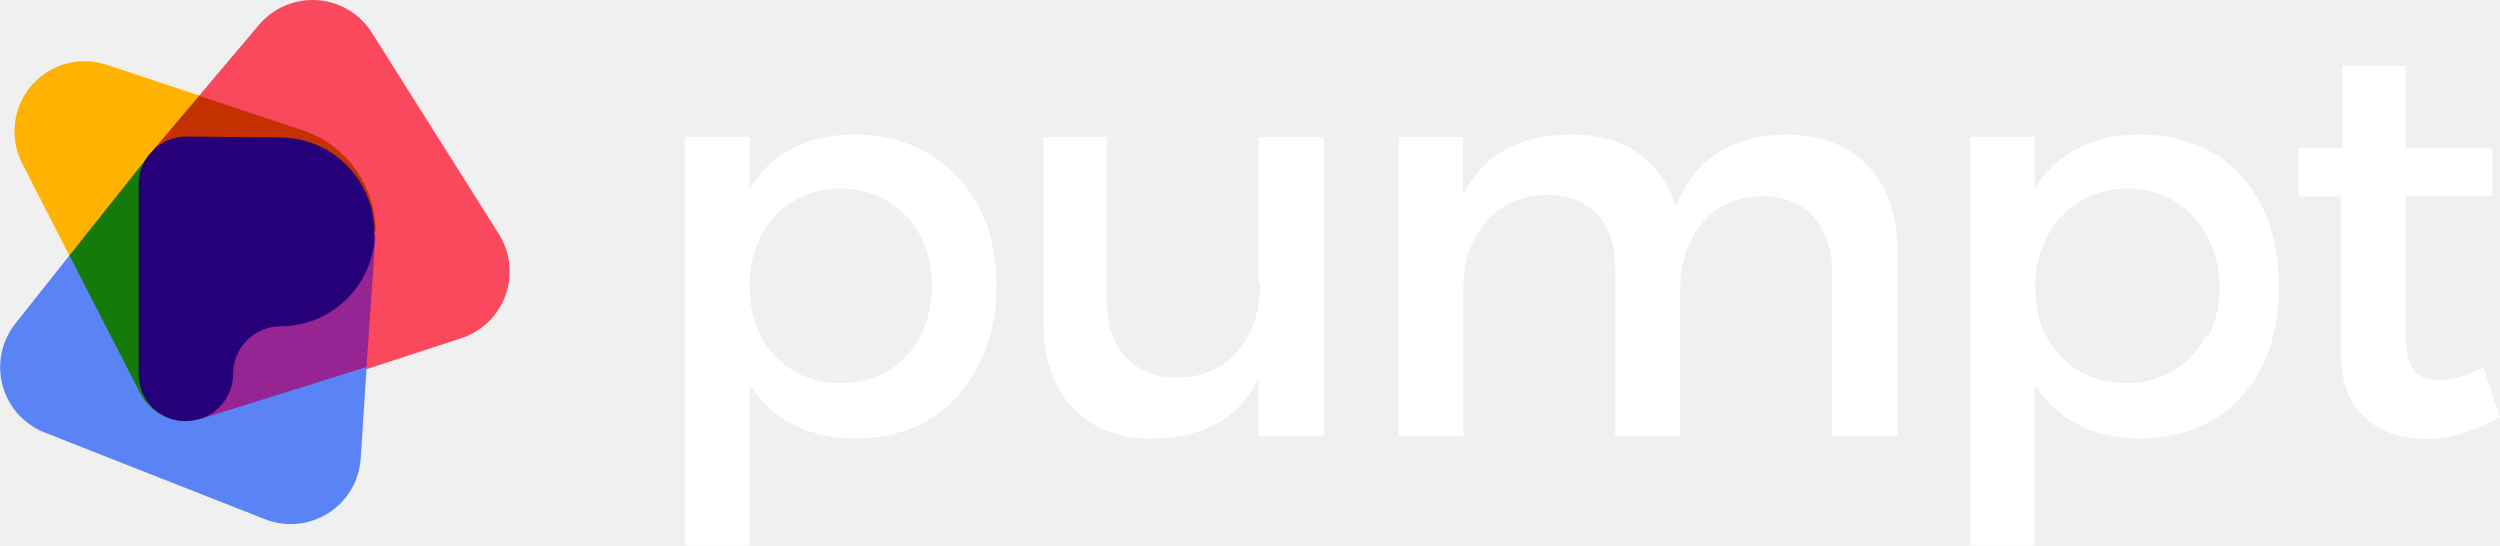
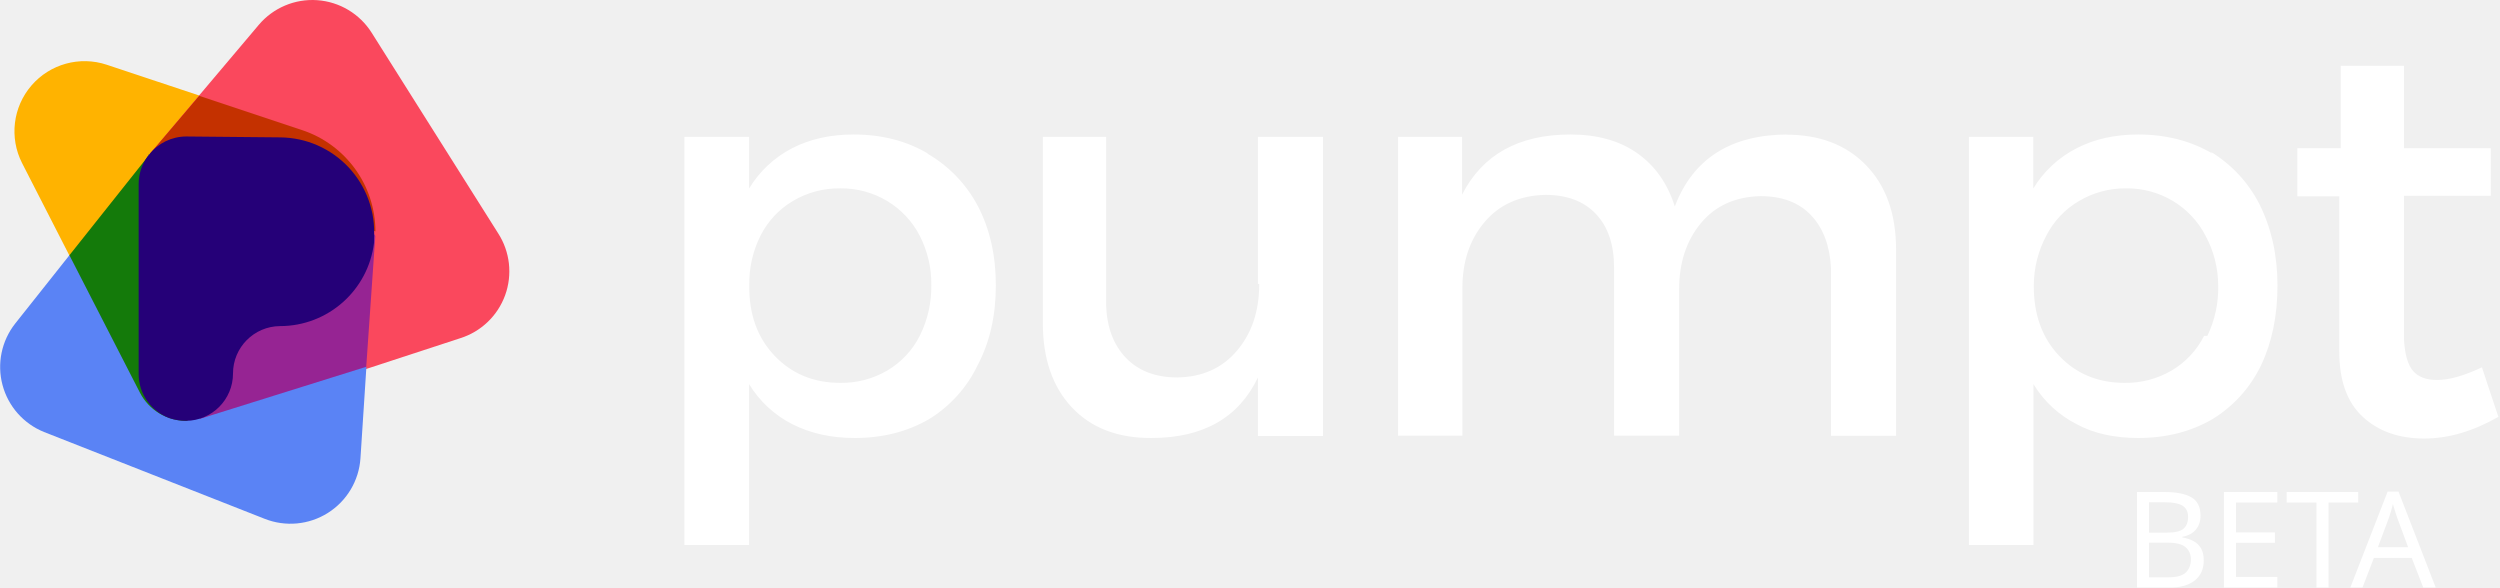
- <svg xmlns="http://www.w3.org/2000/svg" id="Layer_1" data-name="Layer 1" viewBox="0 0 1382.1 301.5">
-   <defs>
-     <style>
-             .cls-1{fill:#ffb300;}.cls-2{fill:#fa485d;}.cls-3{fill:#5a83f5;}.cls-4{fill:#c43100;}.cls-5{fill:#962493;}.cls-6{fill:#147a0a;}.cls-7{fill:#250078;}.cls-8{fill:#fff;}
-         </style>
-   </defs>
-   <g id="Sign">
-     <path style="fill:#ffb300;" id="Yellow" d="M12.2 90.2A38.8 38.8 0 0 1 59 35.8l108.2 36a59.2 59.2 0 0 1 40.5 56.3 52.4 52.4 0 0 1-52.4 53 26.2 26.2 0 0 0-26.3 26 26.2 26.2 0 0 1-26 26 28.7 28.7 0 0 1-25.3-15z" class="cls-1" />
-     <path id="Magenta" d="M83 85l27-32 33.2-39.3a38.8 38.8 0 0 1 62.4 4.4l70 111a38.8 38.8 0 0 1-21 58l-52 17z" class="cls-2" />
-     <path id="Blue" d="M38.4 141.2L8.4 179a38.8 38.8 0 0 0 16 60l122 48a38.8 38.8 0 0 0 53-33.4l3.3-50.7z" class="cls-3" />
-     <path id="Red" d="M207.7 128a59.2 59.2 0 0 0-40.5-56l-57-19L83 85" class="cls-4" />
-     <path id="Purple" d="M110.6 231.7l92-28.8 5-72c.3-7-43.4-1-65.4 22-28.2 29-36 79-31.6 77z" class="cls-5" />
-     <path id="Green" d="M82.6 85.6l-44.2 55.6 39 76a28.7 28.7 0 0 0 25.5 15.6c14 0-16-153.4-21-147.2z" class="cls-6" />
-     <path id="Deep_Blue" d="M76.7 206.8a26 26 0 0 0 17 24.5 28.6 28.6 0 0 0 9.2 1.5 26.2 26.2 0 0 0 26-26.2 26.2 26.2 0 0 1 26-26.2 52.4 52.4 0 0 0 52-46v-2.7A52.4 52.4 0 0 0 155 76l-52-.5a26.2 26.2 0 0 0-20.5 10l-1 1.2a26.2 26.2 0 0 0-4.8 15z" data-name="Deep Blue" class="cls-7" />
+ <svg xmlns="http://www.w3.org/2000/svg" width="1383px" height="325px" viewBox="0 0 1383 325" version="1.1">
+   <defs />
+   <g id="Artboard" stroke="none" stroke-width="1" fill="none" fill-rule="evenodd">
+     <g id="Sign" fill-rule="nonzero">
+       <path d="M12.2,90.2 C5.079,76.179 7.125,59.247 17.381,47.326 C27.636,35.405 44.073,30.853 59,35.8 L167.2,71.8 C191.43,79.867 207.757,102.562 207.7,128.1 C207.86,142.101 202.41,155.584 192.566,165.541 C182.722,175.498 169.302,181.101 155.3,181.1 C140.869,181.044 129.11,192.669 129,207.1 C128.891,221.414 117.314,232.991 103,233.1 C92.451,233.13 82.736,227.37 77.7,218.1 L12.2,90.2 Z" id="Yellow" fill="#FFB300" />
+       <path d="M83,85 L110,53 L143.2,13.7 C151.192,4.281 163.192,-0.77 175.514,0.099 C187.836,0.968 199.009,7.653 205.6,18.1 L275.6,129.1 C282.143,139.275 283.566,151.92 279.447,163.295 C275.329,174.669 266.141,183.472 254.6,187.1 L202.6,204.1 L83,85 Z" id="Magenta" fill="#FA485D" />
+       <path d="M38.4,141.2 L8.4,179 C0.841,188.599 -1.755,201.197 1.393,213.002 C4.541,224.807 13.066,234.439 24.4,239 L146.4,287 C157.91,291.56 170.905,290.354 181.378,283.754 C191.852,277.153 198.547,265.951 199.4,253.6 L202.7,202.9 L38.4,141.2 Z" id="Blue" fill="#5A83F5" />
+       <path d="M207.7,128 C207.627,102.573 191.326,80.032 167.2,72 L110.2,53 L83,85" id="Red" fill="#C43100" />
+       <path d="M110.6,231.7 L202.6,202.9 L207.6,130.9 C207.9,123.9 164.2,129.9 142.2,152.9 C114,181.9 106.2,231.9 110.6,229.9 L110.6,231.7 Z" id="Purple" fill="#962493" />
+       <path d="M82.6,85.6 L38.4,141.2 L77.4,217.2 C82.307,226.766 92.149,232.787 102.9,232.8 C116.9,232.8 86.9,79.4 81.9,85.6 L82.6,85.6 Z" id="Green" fill="#147A0A" />
+       <path d="M76.7,206.8 C76.655,217.728 83.448,227.517 93.7,231.3 C96.664,232.3 99.772,232.806 102.9,232.8 C117.292,232.69 128.9,220.992 128.9,206.6 C128.9,192.208 140.508,180.51 154.9,180.4 C181.362,180.396 203.668,160.664 206.9,134.4 L206.9,131.7 C207.807,117.327 202.759,103.214 192.941,92.677 C183.123,82.14 169.401,76.109 155,76 L103,75.5 C94.998,75.528 87.448,79.211 82.5,85.5 L81.5,86.7 C78.4,91.089 76.724,96.326 76.7,101.7 L76.7,206.8 Z" id="Deep_Blue" fill="#250078" />
+     </g>
+     <path d="M1373,203.2 C1363.133,207.867 1354.867,210.2 1348.2,210.2 C1342.2,210.2 1337.767,208.533 1334.9,205.2 C1332.033,201.867 1330.367,196.133 1329.9,188 L1329.9,108.3 L1377.9,108.3 L1377.9,82 L1329.9,82 L1329.9,36.4 L1294.9,36.4 L1294.9,82 L1270.9,82 L1270.9,108.6 L1294.1,108.6 L1294.1,194.6 C1294.1,210.6 1298.433,222.6 1307.1,230.6 C1315.767,238.6 1327.1,242.6 1341.1,242.6 C1354.433,242.6 1368.1,238.6 1382.1,230.6 L1373,203.2 Z M1224,85 C1212,77.933 1198.267,74.4 1182.8,74.4 C1169.933,74.4 1158.6,76.933 1148.8,82 C1138.88,87.054 1130.568,94.777 1124.8,104.3 L1124.8,75.7 L1089.2,75.7 L1089.2,301.5 L1124.9,301.5 L1124.9,212.5 C1130.67,221.996 1138.984,229.686 1148.9,234.7 C1158.233,239.767 1169.567,242.3 1182.9,242.3 C1198.233,242.3 1211.9,238.833 1223.9,231.9 C1235.613,224.723 1244.992,214.301 1250.9,201.9 C1256.9,189.233 1259.9,174.567 1259.9,157.9 C1259.9,141.233 1256.567,126.233 1249.9,112.9 C1243.767,100.914 1234.418,90.872 1222.9,83.9 L1224,85 Z M1219.3,185.8 C1215.269,193.797 1209.02,200.462 1201.3,205 C1193.416,209.597 1184.425,211.949 1175.3,211.8 C1160.633,211.8 1148.567,206.8 1139.1,196.8 C1129.633,186.8 1124.967,173.8 1125.1,157.8 C1125.145,148.166 1127.548,138.691 1132.1,130.2 C1136.171,122.284 1142.415,115.693 1150.1,111.2 C1157.964,106.533 1166.956,104.112 1176.1,104.2 C1185.248,104.076 1194.251,106.499 1202.1,111.2 C1209.765,115.806 1215.997,122.454 1220.1,130.4 C1224.658,138.816 1227.063,148.229 1227.1,157.8 C1227.369,167.479 1225.312,177.081 1221.1,185.8 L1219.3,185.8 Z M989.3,74.4 C957.567,74.4 936.633,87.667 926.5,114.2 C922.5,101.533 915.6,91.733 905.8,84.8 C896,77.867 883.667,74.4 868.8,74.4 C840.133,74.4 820.133,85.5 808.8,107.7 L808.8,75.7 L773.4,75.7 L773.4,241 L809,241 L809,159.3 C809,144.633 813.1,132.467 821.3,122.8 C829.5,113.133 840.7,108.133 854.9,107.8 C866.9,107.8 876.233,111.333 882.9,118.4 C889.567,125.467 892.9,135.333 892.9,148 L892.9,241 L928.9,241 L928.9,160 C928.9,145.333 932.9,133.167 940.9,123.5 C948.9,113.833 959.9,108.833 973.9,108.5 C985.9,108.5 995.233,112.033 1001.9,119.1 C1008.567,126.167 1012.233,135.833 1012.9,148.1 L1012.9,241.1 L1048.9,241.1 L1048.9,138 C1048.9,118.4 1043.4,102.9 1032.4,91.5 C1021.4,80.1 1006.567,74.433 987.9,74.5 L989.3,74.4 Z M696.6,157.2 C696.6,172.067 692.5,184.333 684.3,194 C676.1,203.667 665.1,208.6 651.3,208.8 C639.3,208.8 629.833,205.2 622.9,198 C615.967,190.8 612.3,181.033 611.9,168.7 L611.9,75.7 L576.9,75.7 L576.9,178.7 C576.9,198.367 582.233,213.9 592.9,225.3 C603.567,236.7 618.233,242.367 636.9,242.3 C665.567,242.3 685.233,231.133 695.9,208.8 L695.9,241.2 L731.9,241.2 L731.9,75.7 L695.9,75.7 L695.9,157 L696.6,157.2 Z M513.4,85 C501.533,77.933 487.8,74.4 472.2,74.4 C459.333,74.4 448,76.933 438.2,82 C428.354,87.085 420.114,94.805 414.4,104.3 L414.4,75.7 L378.6,75.7 L378.6,301.5 L414.4,301.5 L414.4,212.5 C420.17,221.996 428.484,229.686 438.4,234.7 C448.4,239.767 459.9,242.3 472.9,242.3 C488.233,242.3 501.9,238.833 513.9,231.9 C525.613,224.723 534.992,214.301 540.9,201.9 C547.567,189.233 550.9,174.567 550.9,157.9 C550.9,141.233 547.567,126.567 540.9,113.9 C534.496,101.781 524.787,91.725 512.9,84.9 L513.4,85 Z M508.8,185.8 C504.769,193.797 498.52,200.462 490.8,205 C482.916,209.597 473.925,211.949 464.8,211.8 C450.133,211.8 438.033,206.8 428.5,196.8 C418.967,186.8 414.3,173.8 414.5,157.8 C414.329,148.225 416.491,138.752 420.8,130.2 C424.817,122.311 430.989,115.722 438.6,111.2 C446.522,106.498 455.589,104.075 464.8,104.2 C473.948,104.076 482.951,106.499 490.8,111.2 C498.465,115.806 504.697,122.454 508.8,130.4 C513.15,138.87 515.348,148.28 515.2,157.8 C515.345,167.512 513.15,177.116 508.8,185.8 Z" id="Text" fill="#FFFFFF" fill-rule="nonzero" />
+     <text id="BETA" font-family="SourceSansPro-Semibold, Source Sans Pro" font-size="74" font-weight="500" fill="#FFFFFF">
+       <tspan x="1175" y="325">BETA</tspan>
+     </text>
  </g>
-   <path id="Text" d="M1373 203.2q-14.8 7-24.8 7-9 0-13.3-5t-5-17.2v-79.7h48V82h-48V36.4h-35V82h-24v26.6h23.2v86q0 24 13 36t34 12q20 0 41-12zM1224 85q-18-10.6-41.2-10.6-19.3 0-34 7.6a59.8 59.8 0 0 0-24 22.3V75.7h-35.6v225.8h35.7v-89a59.5 59.5 0 0 0 24 22.2q14 7.6 34 7.6 23 0 41-10.4a71 71 0 0 0 27-30q9-19 9-44t-10-45a72.5 72.5 0 0 0-27-29zm-4.7 100.8a46.6 46.6 0 0 1-18 19.2 50 50 0 0 1-26 6.8q-22 0-36.2-15t-14-39a59 59 0 0 1 7-27.6 46.8 46.8 0 0 1 18-19 50 50 0 0 1 26-7 49.3 49.3 0 0 1 26 7 48.2 48.2 0 0 1 18 19.2 58 58 0 0 1 7 27.4 60.5 60.5 0 0 1-6 28zm-230-111.4q-47.6 0-62.8 39.8-6-19-20.7-29.4t-37-10.4q-43 0-60 33.3v-32h-35.4V241H809v-81.7q0-22 12.3-36.5t33.6-15q18 0 28 10.6t10 29.6v93h36v-81q0-22 12-36.5t33-15q18 0 28 10.6t11 29v93h36V138q0-29.4-16.5-46.5t-44.5-17zm-292.7 82.8q0 22.3-12.3 36.8t-33 14.8q-18 0-28.4-10.8t-11-29.3v-93h-35v103q0 29.5 16 46.6t44 17q43 0 59-33.5v32.4h36V75.7h-36V157zM513.4 85q-17.8-10.6-41.2-10.6-19.3 0-34 7.6a59.8 59.8 0 0 0-23.8 22.3V75.7h-35.8v225.8h35.8v-89a59.5 59.5 0 0 0 24 22.2q15 7.6 34.5 7.6 23 0 41-10.4a71 71 0 0 0 27-30q10-19 10-44t-10-44a72.5 72.5 0 0 0-28-29zm-4.6 100.8a46.6 46.6 0 0 1-18 19.2 50 50 0 0 1-26 6.8q-22 0-36.3-15t-14-39a59 59 0 0 1 6.3-27.6 46.8 46.8 0 0 1 17.8-19 50 50 0 0 1 26.2-7 49.3 49.3 0 0 1 26 7 48.2 48.2 0 0 1 18 19.2 58 58 0 0 1 6.4 27.4 60.5 60.5 0 0 1-6.4 28z" class="cls-8" />
</svg>
